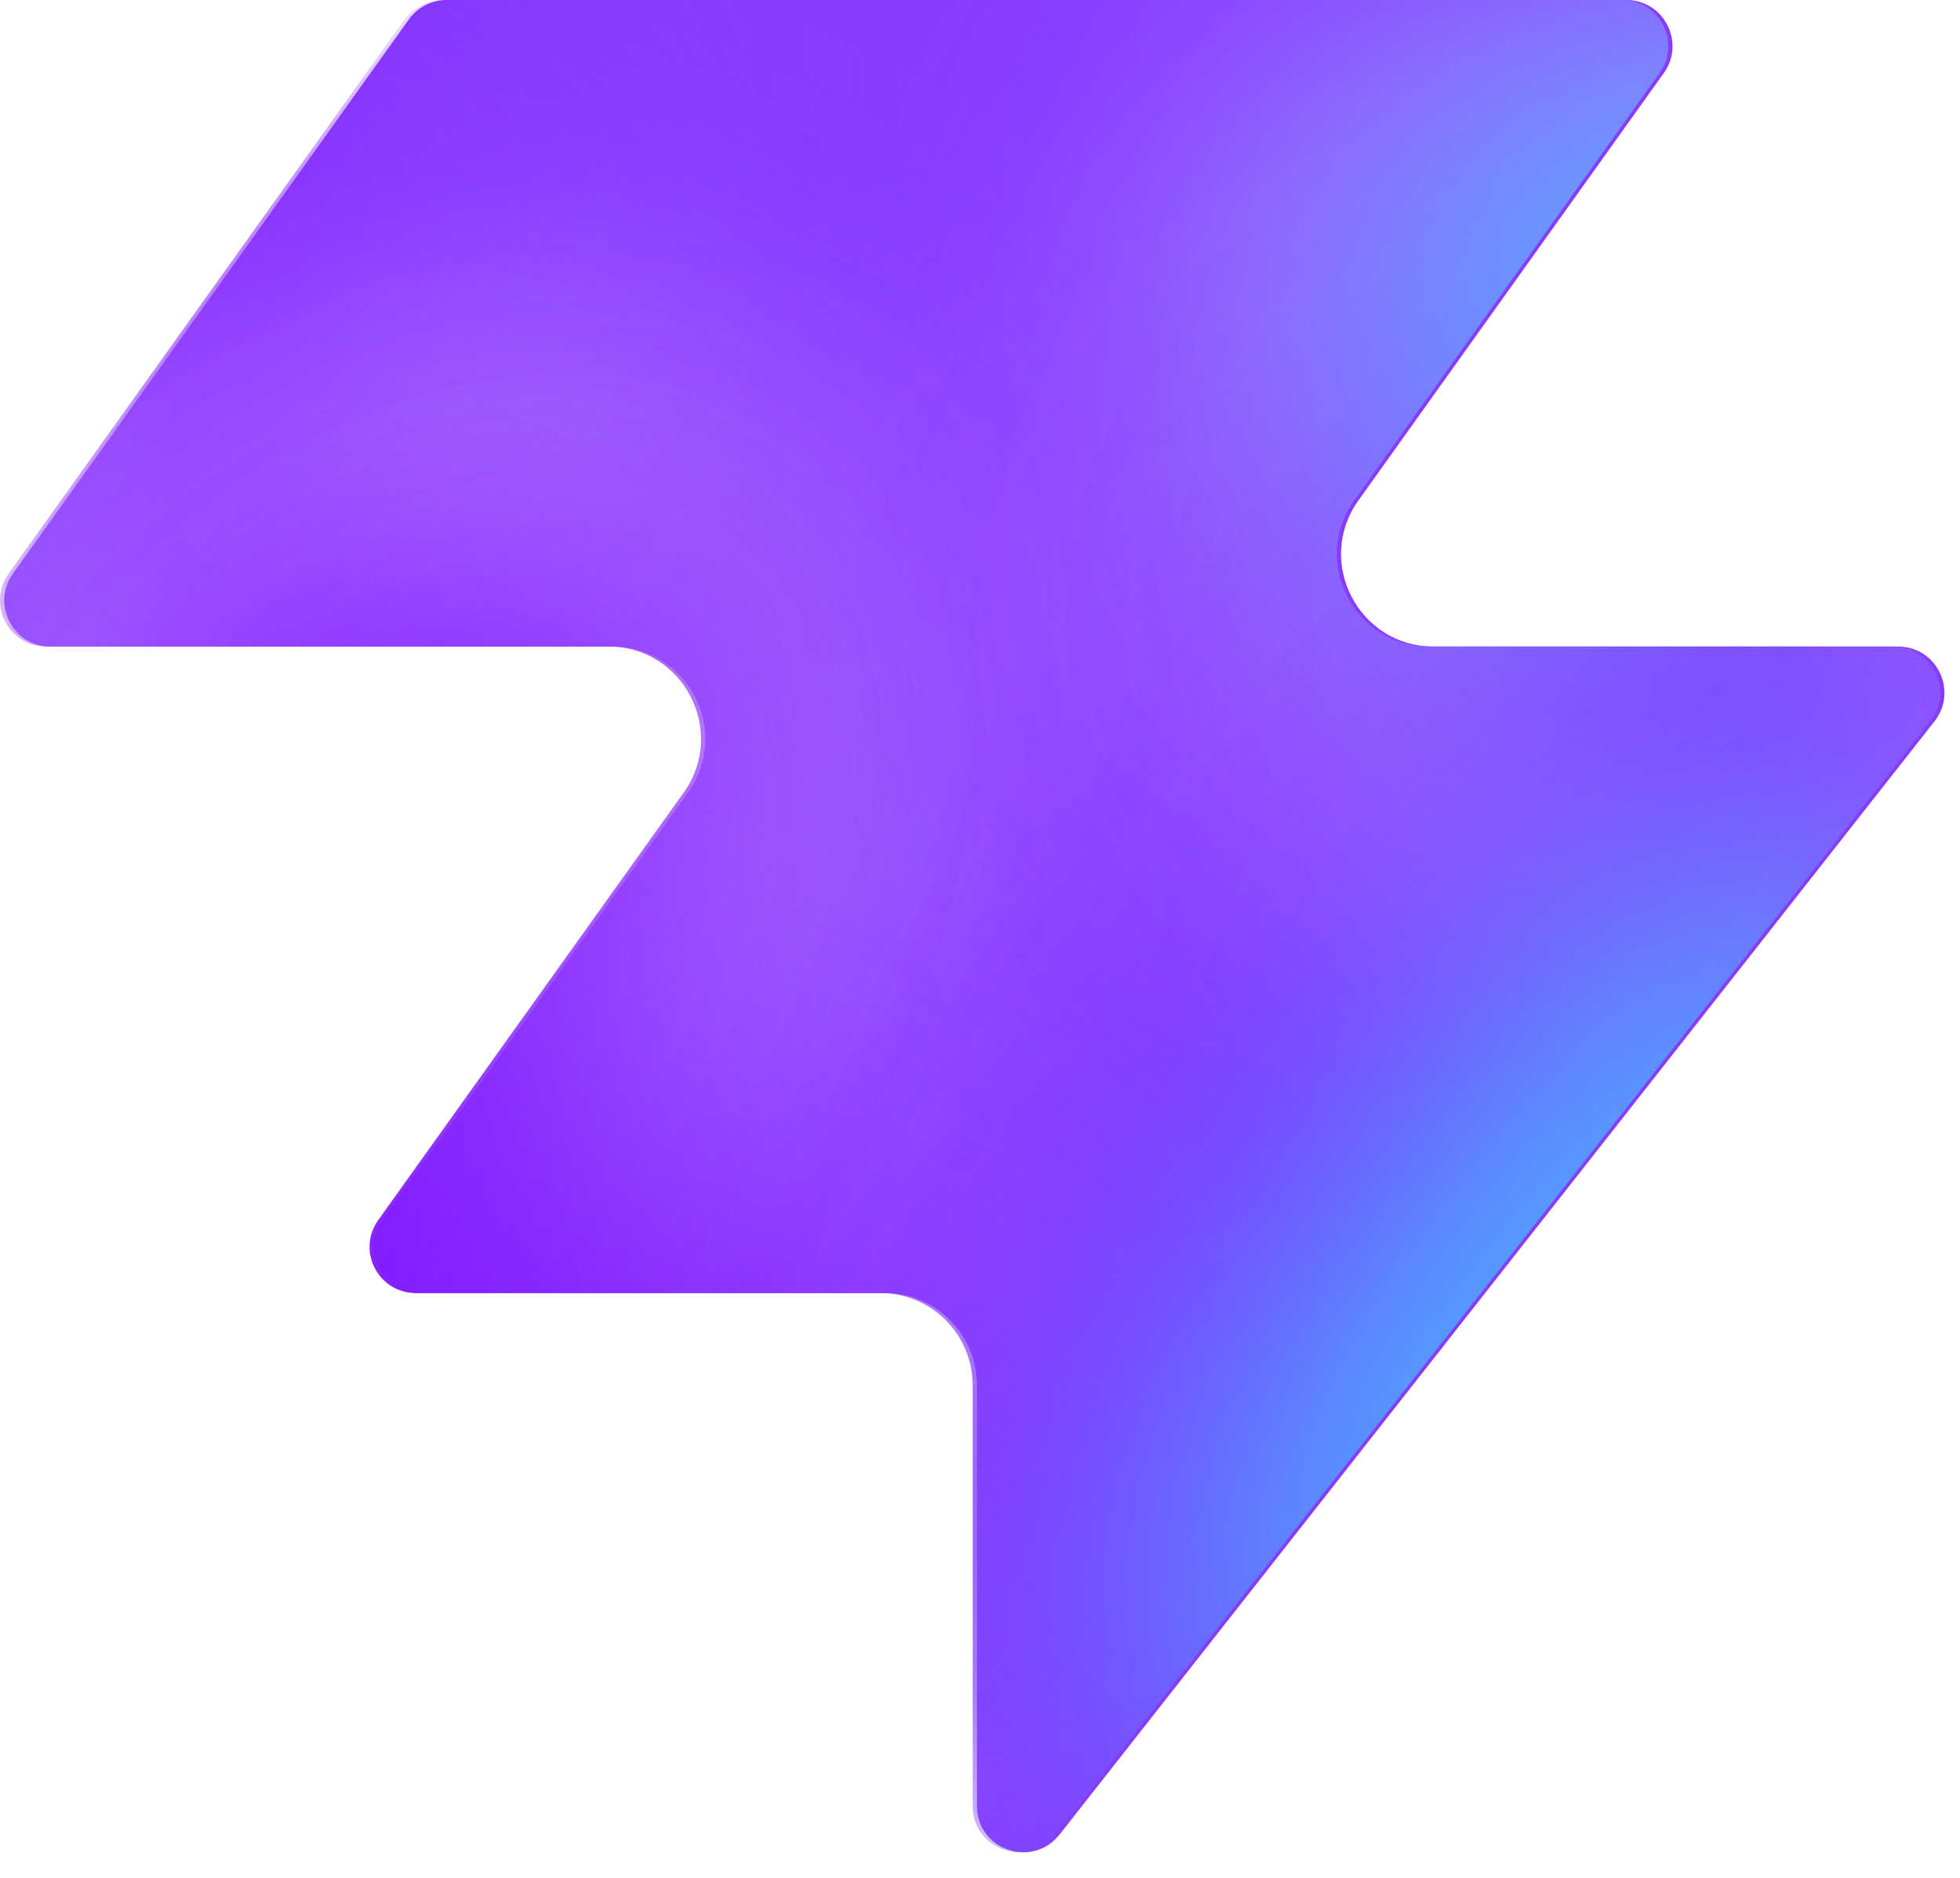
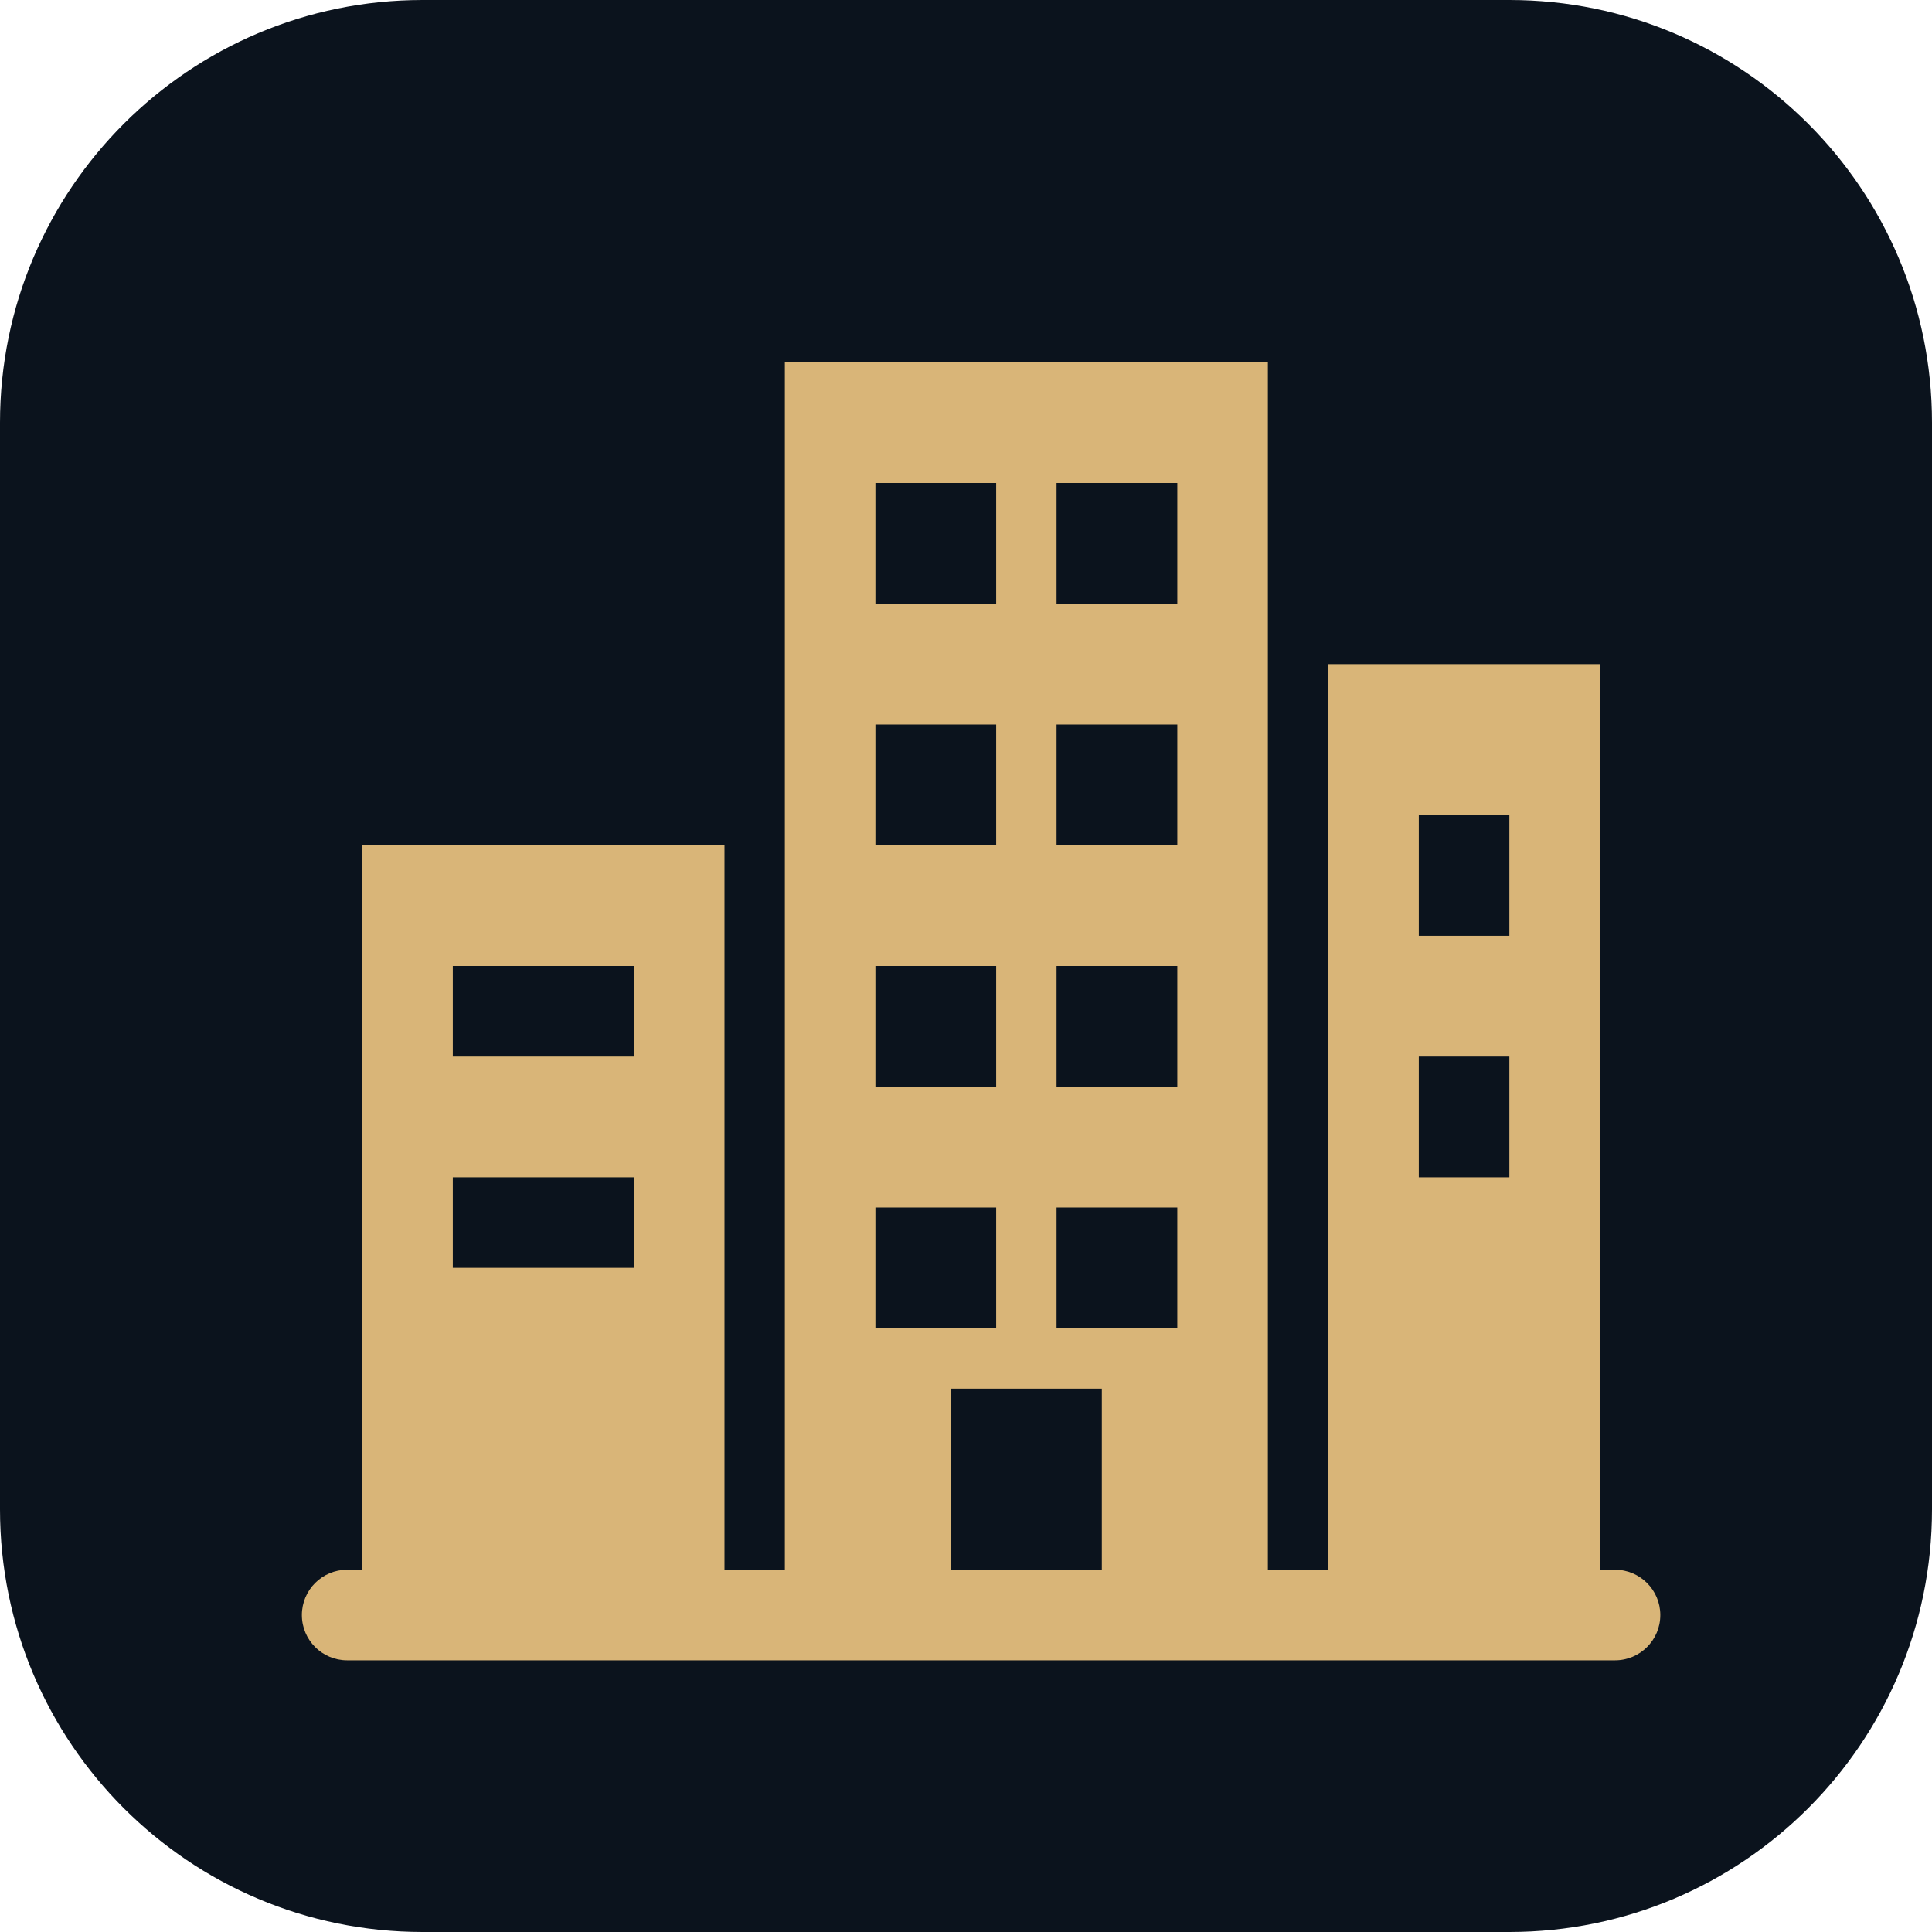
- <svg xmlns="http://www.w3.org/2000/svg" width="48" height="46" fill="none" viewBox="0 0 48 46">
-   <path fill="#863bff" d="M25.946 44.938c-.664.845-2.021.375-2.021-.698V33.937a2.26 2.26 0 0 0-2.262-2.262H10.287c-.92 0-1.456-1.04-.92-1.788l7.48-10.471c1.07-1.497 0-3.578-1.842-3.578H1.237c-.92 0-1.456-1.04-.92-1.788L10.013.474c.214-.297.556-.474.92-.474h28.894c.92 0 1.456 1.04.92 1.788l-7.48 10.471c-1.07 1.498 0 3.579 1.842 3.579h11.377c.943 0 1.473 1.088.89 1.83L25.947 44.94z" style="fill:#863bff;fill:color(display-p3 .525 .23 1);fill-opacity:1" />
-   <mask id="a" width="48" height="46" x="0" y="0" maskUnits="userSpaceOnUse" style="mask-type:alpha">
-     <path fill="#000" d="M25.842 44.938c-.664.844-2.021.375-2.021-.698V33.937a2.26 2.26 0 0 0-2.262-2.262H10.183c-.92 0-1.456-1.04-.92-1.788l7.48-10.471c1.07-1.498 0-3.579-1.842-3.579H1.133c-.92 0-1.456-1.04-.92-1.787L9.91.473c.214-.297.556-.474.92-.474h28.894c.92 0 1.456 1.04.92 1.788l-7.48 10.471c-1.07 1.498 0 3.578 1.842 3.578h11.377c.943 0 1.473 1.088.89 1.832L25.843 44.94z" style="fill:#000;fill-opacity:1" />
-   </mask>
-   <g mask="url(#a)">
-     <g filter="url(#b)">
-       <ellipse cx="5.508" cy="14.704" fill="#ede6ff" rx="5.508" ry="14.704" style="fill:#ede6ff;fill:color(display-p3 .927 .903 1);fill-opacity:1" transform="matrix(.00324 1 1 -.00324 -4.47 31.516)" />
-     </g>
-     <g filter="url(#c)">
-       <ellipse cx="10.399" cy="29.851" fill="#ede6ff" rx="10.399" ry="29.851" style="fill:#ede6ff;fill:color(display-p3 .927 .903 1);fill-opacity:1" transform="matrix(.00324 1 1 -.00324 -39.328 7.883)" />
-     </g>
-     <g filter="url(#d)">
-       <ellipse cx="5.508" cy="30.487" fill="#7e14ff" rx="5.508" ry="30.487" style="fill:#7e14ff;fill:color(display-p3 .492 .077 1);fill-opacity:1" transform="rotate(89.814 -25.913 -14.639)scale(1 -1)" />
-     </g>
-     <g filter="url(#e)">
-       <ellipse cx="5.508" cy="30.599" fill="#7e14ff" rx="5.508" ry="30.599" style="fill:#7e14ff;fill:color(display-p3 .492 .077 1);fill-opacity:1" transform="rotate(89.814 -32.644 -3.334)scale(1 -1)" />
-     </g>
-     <g filter="url(#f)">
-       <ellipse cx="5.508" cy="30.599" fill="#7e14ff" rx="5.508" ry="30.599" style="fill:#7e14ff;fill:color(display-p3 .492 .077 1);fill-opacity:1" transform="matrix(.00324 1 1 -.00324 -34.34 30.47)" />
-     </g>
-     <g filter="url(#g)">
-       <ellipse cx="14.072" cy="22.078" fill="#ede6ff" rx="14.072" ry="22.078" style="fill:#ede6ff;fill:color(display-p3 .927 .903 1);fill-opacity:1" transform="rotate(93.35 24.506 48.493)scale(-1 1)" />
-     </g>
-     <g filter="url(#h)">
-       <ellipse cx="3.47" cy="21.501" fill="#7e14ff" rx="3.47" ry="21.501" style="fill:#7e14ff;fill:color(display-p3 .492 .077 1);fill-opacity:1" transform="rotate(89.009 28.708 47.59)scale(-1 1)" />
-     </g>
-     <g filter="url(#i)">
-       <ellipse cx="3.47" cy="21.501" fill="#7e14ff" rx="3.47" ry="21.501" style="fill:#7e14ff;fill:color(display-p3 .492 .077 1);fill-opacity:1" transform="rotate(89.009 28.708 47.59)scale(-1 1)" />
-     </g>
-     <g filter="url(#j)">
-       <ellipse cx=".387" cy="8.972" fill="#7e14ff" rx="4.407" ry="29.108" style="fill:#7e14ff;fill:color(display-p3 .492 .077 1);fill-opacity:1" transform="rotate(39.51 .387 8.972)" />
-     </g>
-     <g filter="url(#k)">
-       <ellipse cx="47.523" cy="-6.092" fill="#7e14ff" rx="4.407" ry="29.108" style="fill:#7e14ff;fill:color(display-p3 .492 .077 1);fill-opacity:1" transform="rotate(37.892 47.523 -6.092)" />
-     </g>
-     <g filter="url(#l)">
-       <ellipse cx="41.412" cy="6.333" fill="#47bfff" rx="5.971" ry="9.665" style="fill:#47bfff;fill:color(display-p3 .28 .748 1);fill-opacity:1" transform="rotate(37.892 41.412 6.333)" />
-     </g>
-     <g filter="url(#m)">
-       <ellipse cx="-1.879" cy="38.332" fill="#7e14ff" rx="4.407" ry="29.108" style="fill:#7e14ff;fill:color(display-p3 .492 .077 1);fill-opacity:1" transform="rotate(37.892 -1.88 38.332)" />
-     </g>
-     <g filter="url(#n)">
-       <ellipse cx="-1.879" cy="38.332" fill="#7e14ff" rx="4.407" ry="29.108" style="fill:#7e14ff;fill:color(display-p3 .492 .077 1);fill-opacity:1" transform="rotate(37.892 -1.88 38.332)" />
-     </g>
-     <g filter="url(#o)">
-       <ellipse cx="35.651" cy="29.907" fill="#7e14ff" rx="4.407" ry="29.108" style="fill:#7e14ff;fill:color(display-p3 .492 .077 1);fill-opacity:1" transform="rotate(37.892 35.651 29.907)" />
-     </g>
-     <g filter="url(#p)">
-       <ellipse cx="38.418" cy="32.4" fill="#47bfff" rx="5.971" ry="15.297" style="fill:#47bfff;fill:color(display-p3 .28 .748 1);fill-opacity:1" transform="rotate(37.892 38.418 32.4)" />
-     </g>
+ <svg xmlns="http://www.w3.org/2000/svg" viewBox="0 0 64 64">
+   <rect width="64" height="64" rx="14" fill="#0b131d" />
+   <g fill="#d9b578">
+     <path d="M26 12h16v40H26z" />
+     <path d="M12 28h12v24H12z" />
+     <path d="M44 22h9v30h-9z" />
+     <rect x="10" y="52" width="45" height="3" rx="1.5" />
  </g>
-   <defs>
-     <filter id="b" width="60.045" height="41.654" x="-19.77" y="16.149" color-interpolation-filters="sRGB" filterUnits="userSpaceOnUse">
-       <feFlood flood-opacity="0" result="BackgroundImageFix" />
-       <feBlend in="SourceGraphic" in2="BackgroundImageFix" result="shape" />
-       <feGaussianBlur result="effect1_foregroundBlur_2002_17158" stdDeviation="7.659" />
-     </filter>
-     <filter id="c" width="90.34" height="51.437" x="-54.613" y="-7.533" color-interpolation-filters="sRGB" filterUnits="userSpaceOnUse">
-       <feFlood flood-opacity="0" result="BackgroundImageFix" />
-       <feBlend in="SourceGraphic" in2="BackgroundImageFix" result="shape" />
-       <feGaussianBlur result="effect1_foregroundBlur_2002_17158" stdDeviation="7.659" />
-     </filter>
-     <filter id="d" width="79.355" height="29.4" x="-49.64" y="2.03" color-interpolation-filters="sRGB" filterUnits="userSpaceOnUse">
-       <feFlood flood-opacity="0" result="BackgroundImageFix" />
-       <feBlend in="SourceGraphic" in2="BackgroundImageFix" result="shape" />
-       <feGaussianBlur result="effect1_foregroundBlur_2002_17158" stdDeviation="4.596" />
-     </filter>
-     <filter id="e" width="79.579" height="29.4" x="-45.045" y="20.029" color-interpolation-filters="sRGB" filterUnits="userSpaceOnUse">
-       <feFlood flood-opacity="0" result="BackgroundImageFix" />
-       <feBlend in="SourceGraphic" in2="BackgroundImageFix" result="shape" />
-       <feGaussianBlur result="effect1_foregroundBlur_2002_17158" stdDeviation="4.596" />
-     </filter>
-     <filter id="f" width="79.579" height="29.4" x="-43.513" y="21.178" color-interpolation-filters="sRGB" filterUnits="userSpaceOnUse">
-       <feFlood flood-opacity="0" result="BackgroundImageFix" />
-       <feBlend in="SourceGraphic" in2="BackgroundImageFix" result="shape" />
-       <feGaussianBlur result="effect1_foregroundBlur_2002_17158" stdDeviation="4.596" />
-     </filter>
-     <filter id="g" width="74.749" height="58.852" x="15.756" y="-17.901" color-interpolation-filters="sRGB" filterUnits="userSpaceOnUse">
-       <feFlood flood-opacity="0" result="BackgroundImageFix" />
-       <feBlend in="SourceGraphic" in2="BackgroundImageFix" result="shape" />
-       <feGaussianBlur result="effect1_foregroundBlur_2002_17158" stdDeviation="7.659" />
-     </filter>
-     <filter id="h" width="61.377" height="25.362" x="23.548" y="2.284" color-interpolation-filters="sRGB" filterUnits="userSpaceOnUse">
-       <feFlood flood-opacity="0" result="BackgroundImageFix" />
-       <feBlend in="SourceGraphic" in2="BackgroundImageFix" result="shape" />
-       <feGaussianBlur result="effect1_foregroundBlur_2002_17158" stdDeviation="4.596" />
-     </filter>
-     <filter id="i" width="61.377" height="25.362" x="23.548" y="2.284" color-interpolation-filters="sRGB" filterUnits="userSpaceOnUse">
-       <feFlood flood-opacity="0" result="BackgroundImageFix" />
-       <feBlend in="SourceGraphic" in2="BackgroundImageFix" result="shape" />
-       <feGaussianBlur result="effect1_foregroundBlur_2002_17158" stdDeviation="4.596" />
-     </filter>
-     <filter id="j" width="56.045" height="63.649" x="-27.636" y="-22.853" color-interpolation-filters="sRGB" filterUnits="userSpaceOnUse">
-       <feFlood flood-opacity="0" result="BackgroundImageFix" />
-       <feBlend in="SourceGraphic" in2="BackgroundImageFix" result="shape" />
-       <feGaussianBlur result="effect1_foregroundBlur_2002_17158" stdDeviation="4.596" />
-     </filter>
-     <filter id="k" width="54.814" height="64.646" x="20.116" y="-38.415" color-interpolation-filters="sRGB" filterUnits="userSpaceOnUse">
-       <feFlood flood-opacity="0" result="BackgroundImageFix" />
-       <feBlend in="SourceGraphic" in2="BackgroundImageFix" result="shape" />
-       <feGaussianBlur result="effect1_foregroundBlur_2002_17158" stdDeviation="4.596" />
-     </filter>
-     <filter id="l" width="33.541" height="35.313" x="24.641" y="-11.323" color-interpolation-filters="sRGB" filterUnits="userSpaceOnUse">
-       <feFlood flood-opacity="0" result="BackgroundImageFix" />
-       <feBlend in="SourceGraphic" in2="BackgroundImageFix" result="shape" />
-       <feGaussianBlur result="effect1_foregroundBlur_2002_17158" stdDeviation="4.596" />
-     </filter>
-     <filter id="m" width="54.814" height="64.646" x="-29.286" y="6.009" color-interpolation-filters="sRGB" filterUnits="userSpaceOnUse">
-       <feFlood flood-opacity="0" result="BackgroundImageFix" />
-       <feBlend in="SourceGraphic" in2="BackgroundImageFix" result="shape" />
-       <feGaussianBlur result="effect1_foregroundBlur_2002_17158" stdDeviation="4.596" />
-     </filter>
-     <filter id="n" width="54.814" height="64.646" x="-29.286" y="6.009" color-interpolation-filters="sRGB" filterUnits="userSpaceOnUse">
-       <feFlood flood-opacity="0" result="BackgroundImageFix" />
-       <feBlend in="SourceGraphic" in2="BackgroundImageFix" result="shape" />
-       <feGaussianBlur result="effect1_foregroundBlur_2002_17158" stdDeviation="4.596" />
-     </filter>
-     <filter id="o" width="54.814" height="64.646" x="8.244" y="-2.416" color-interpolation-filters="sRGB" filterUnits="userSpaceOnUse">
-       <feFlood flood-opacity="0" result="BackgroundImageFix" />
-       <feBlend in="SourceGraphic" in2="BackgroundImageFix" result="shape" />
-       <feGaussianBlur result="effect1_foregroundBlur_2002_17158" stdDeviation="4.596" />
-     </filter>
-     <filter id="p" width="39.409" height="43.623" x="18.713" y="10.588" color-interpolation-filters="sRGB" filterUnits="userSpaceOnUse">
-       <feFlood flood-opacity="0" result="BackgroundImageFix" />
-       <feBlend in="SourceGraphic" in2="BackgroundImageFix" result="shape" />
-       <feGaussianBlur result="effect1_foregroundBlur_2002_17158" stdDeviation="4.596" />
-     </filter>
-   </defs>
+   <g fill="#0b131d">
+     <rect x="29" y="16" width="4" height="4" />
+     <rect x="35" y="16" width="4" height="4" />
+     <rect x="29" y="24" width="4" height="4" />
+     <rect x="35" y="24" width="4" height="4" />
+     <rect x="29" y="32" width="4" height="4" />
+     <rect x="35" y="32" width="4" height="4" />
+     <rect x="29" y="40" width="4" height="4" />
+     <rect x="35" y="40" width="4" height="4" />
+     <rect x="15" y="32" width="6" height="3" />
+     <rect x="15" y="39" width="6" height="3" />
+     <rect x="47" y="27" width="3" height="4" />
+     <rect x="47" y="35" width="3" height="4" />
+     <rect x="31.5" y="46" width="5" height="6" />
+   </g>
</svg>
